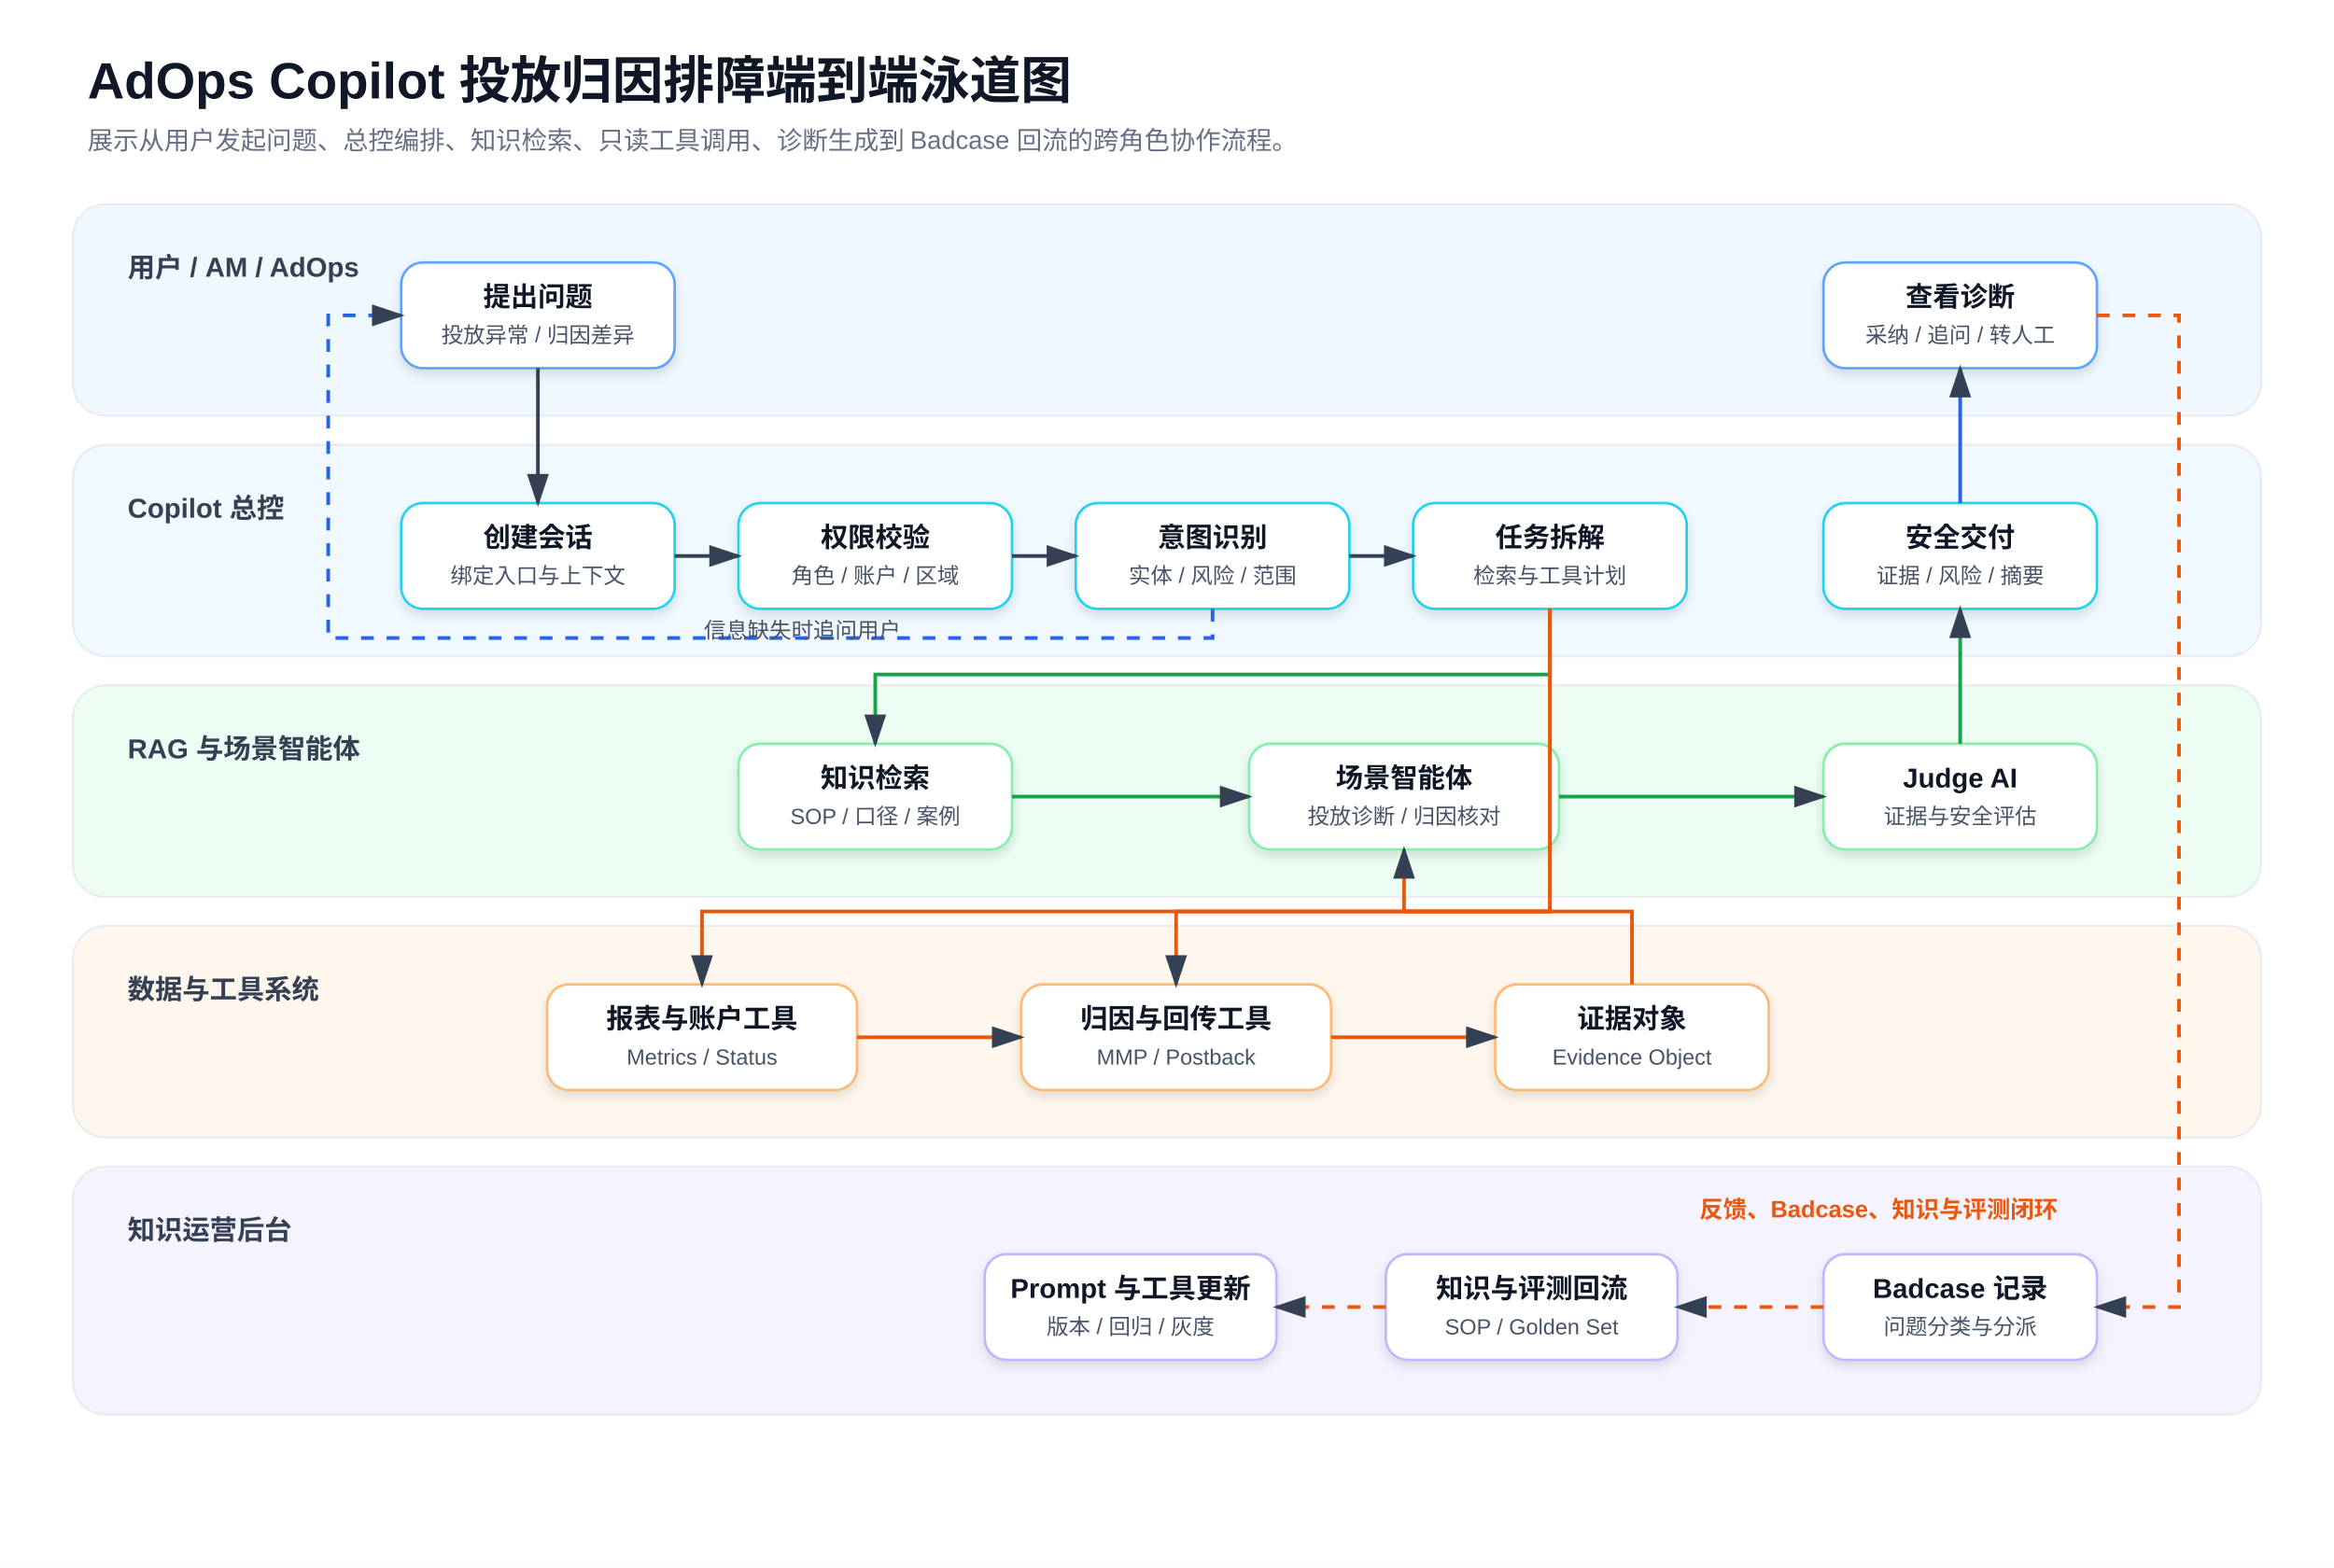
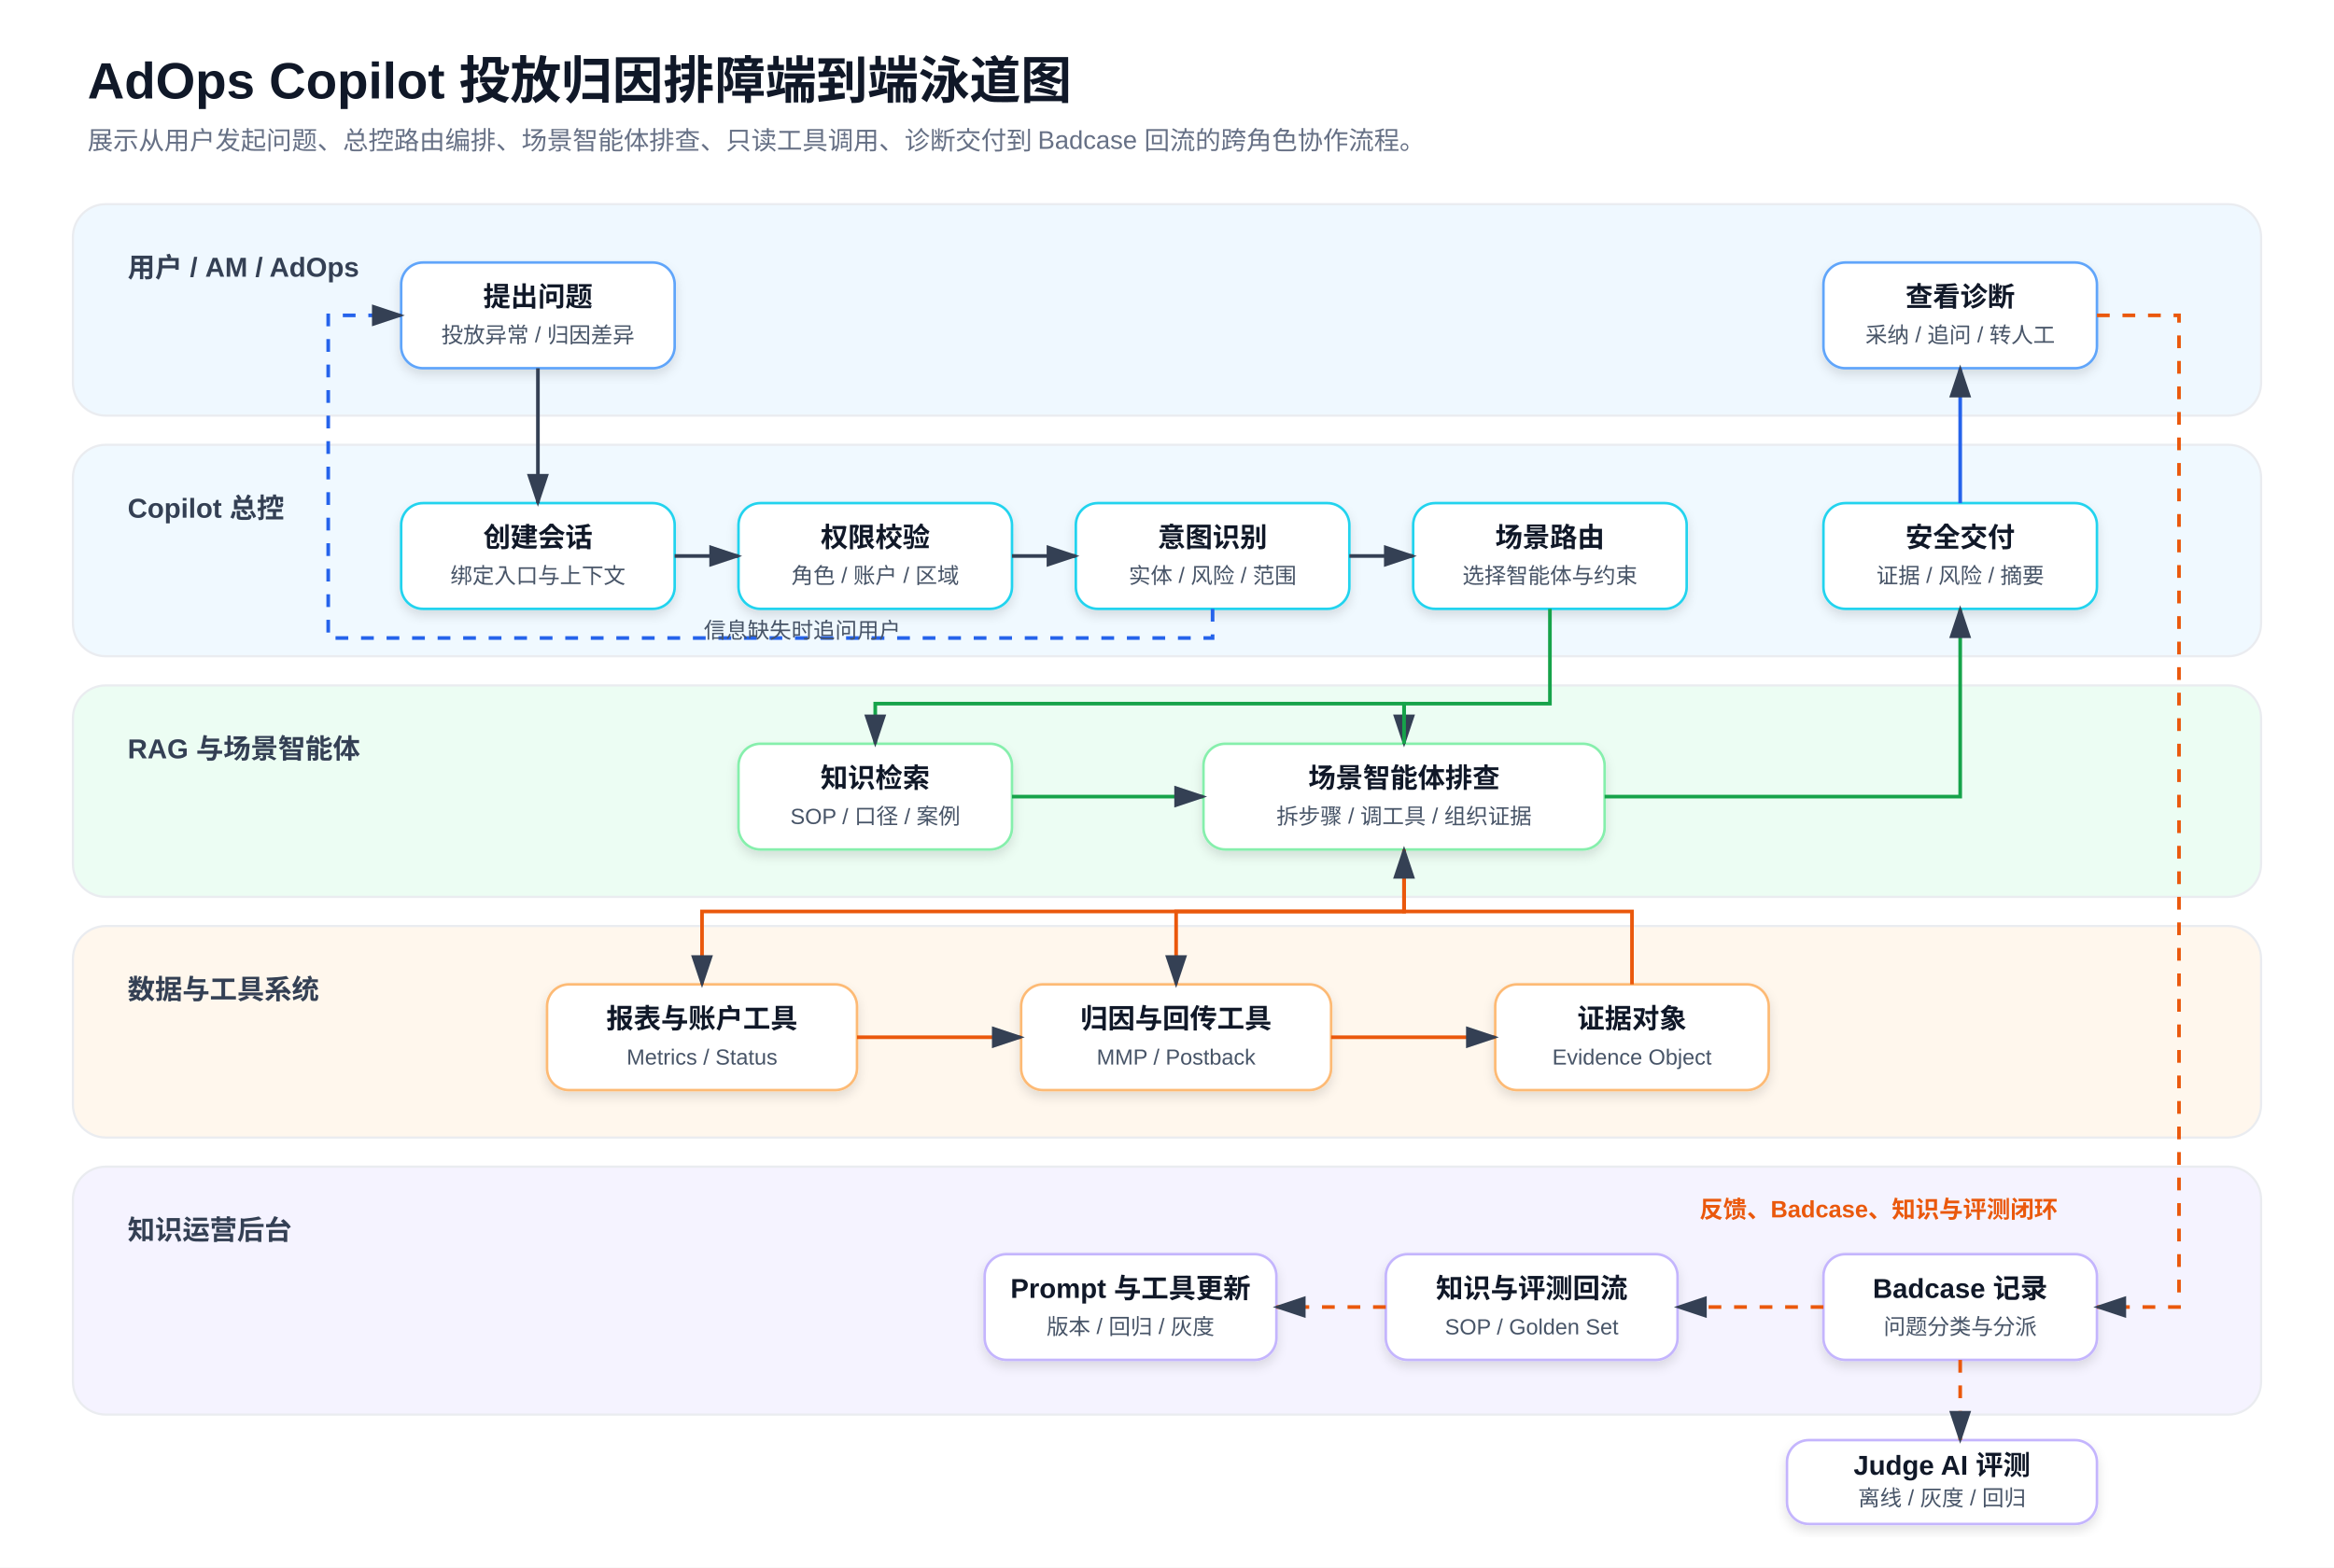
<svg xmlns="http://www.w3.org/2000/svg" width="1280" height="860" viewBox="0 0 1280 860" role="img" aria-labelledby="title desc">
  <defs>
    <marker id="arrow" markerWidth="10" markerHeight="10" refX="8" refY="3" orient="auto" markerUnits="strokeWidth">
      <path d="M0,0 L0,6 L9,3 z" fill="#344054" />
    </marker>
    <filter id="shadow" x="-8%" y="-8%" width="116%" height="124%">
      <feDropShadow dx="0" dy="3" stdDeviation="3" flood-color="#101828" flood-opacity="0.12" />
    </filter>
    <style>
      .title { font: 700 28px "Microsoft YaHei", Arial, sans-serif; fill: #101828; }
      .subtitle { font: 400 14px "Microsoft YaHei", Arial, sans-serif; fill: #667085; }
      .lane { stroke: #eaecf0; stroke-width: 1.2; rx: 18; }
      .lane-user { fill: #eff8ff; }
      .lane-copilot { fill: #f0f9ff; }
      .lane-agent { fill: #ecfdf3; }
      .lane-tool { fill: #fff7ed; }
      .lane-ops { fill: #f5f3ff; }
      .lane-label { font: 700 15px "Microsoft YaHei", Arial, sans-serif; fill: #344054; }
      .box { fill: #ffffff; stroke: #d0d5dd; stroke-width: 1.4; rx: 12; filter: url(#shadow); }
      .blue { stroke: #60a5fa; }
      .cyan { stroke: #22d3ee; }
      .green { stroke: #86efac; }
      .orange { stroke: #fdba74; }
      .purple { stroke: #c4b5fd; }
      .label { font: 700 15px "Microsoft YaHei", Arial, sans-serif; fill: #101828; }
      .small { font: 400 12px "Microsoft YaHei", Arial, sans-serif; fill: #475467; }
      .arrow { stroke: #344054; stroke-width: 2; fill: none; marker-end: url(#arrow); }
      .arrow-blue { stroke: #2563eb; }
      .arrow-green { stroke: #16a34a; }
      .arrow-orange { stroke: #ea580c; }
      .arrow-dashed { stroke-dasharray: 7 7; }
      .note { font: 700 13px "Microsoft YaHei", Arial, sans-serif; fill: #ea580c; }
    </style>
  </defs>
  <rect width="1280" height="860" fill="#ffffff" />
  <text x="48" y="54" class="title">AdOps Copilot 投放归因排障端到端泳道图</text>
-   <text x="48" y="82" class="subtitle">展示从用户发起问题、总控编排、知识检索、只读工具调用、诊断生成到 Badcase 回流的跨角色协作流程。</text>
+   <text x="48" y="82" class="subtitle">展示从用户发起问题、总控路由编排、场景智能体排查、只读工具调用、诊断交付到 Badcase 回流的跨角色协作流程。</text>
  <rect x="40" y="112" width="1200" height="116" class="lane lane-user" />
  <rect x="40" y="244" width="1200" height="116" class="lane lane-copilot" />
  <rect x="40" y="376" width="1200" height="116" class="lane lane-agent" />
  <rect x="40" y="508" width="1200" height="116" class="lane lane-tool" />
  <rect x="40" y="640" width="1200" height="136" class="lane lane-ops" />
  <text x="70" y="152" class="lane-label">用户 / AM / AdOps</text>
  <text x="70" y="284" class="lane-label">Copilot 总控</text>
  <text x="70" y="416" class="lane-label">RAG 与场景智能体</text>
  <text x="70" y="548" class="lane-label">数据与工具系统</text>
  <text x="70" y="680" class="lane-label">知识运营后台</text>
  <rect x="220" y="144" width="150" height="58" class="box blue" />
  <text x="295" y="168" text-anchor="middle" class="label">提出问题</text>
  <text x="295" y="188" text-anchor="middle" class="small">投放异常 / 归因差异</text>
  <rect x="1000" y="144" width="150" height="58" class="box blue" />
  <text x="1075" y="168" text-anchor="middle" class="label">查看诊断</text>
  <text x="1075" y="188" text-anchor="middle" class="small">采纳 / 追问 / 转人工</text>
  <rect x="220" y="276" width="150" height="58" class="box cyan" />
  <text x="295" y="300" text-anchor="middle" class="label">创建会话</text>
  <text x="295" y="320" text-anchor="middle" class="small">绑定入口与上下文</text>
  <rect x="405" y="276" width="150" height="58" class="box cyan" />
  <text x="480" y="300" text-anchor="middle" class="label">权限校验</text>
  <text x="480" y="320" text-anchor="middle" class="small">角色 / 账户 / 区域</text>
  <rect x="590" y="276" width="150" height="58" class="box cyan" />
  <text x="665" y="300" text-anchor="middle" class="label">意图识别</text>
  <text x="665" y="320" text-anchor="middle" class="small">实体 / 风险 / 范围</text>
  <rect x="775" y="276" width="150" height="58" class="box cyan" />
-   <text x="850" y="300" text-anchor="middle" class="label">任务拆解</text>
-   <text x="850" y="320" text-anchor="middle" class="small">检索与工具计划</text>
+   <text x="850" y="300" text-anchor="middle" class="label">场景路由</text>
+   <text x="850" y="320" text-anchor="middle" class="small">选择智能体与约束</text>
  <rect x="1000" y="276" width="150" height="58" class="box cyan" />
  <text x="1075" y="300" text-anchor="middle" class="label">安全交付</text>
  <text x="1075" y="320" text-anchor="middle" class="small">证据 / 风险 / 摘要</text>
  <rect x="405" y="408" width="150" height="58" class="box green" />
  <text x="480" y="432" text-anchor="middle" class="label">知识检索</text>
  <text x="480" y="452" text-anchor="middle" class="small">SOP / 口径 / 案例</text>
-   <rect x="685" y="408" width="170" height="58" class="box green" />
-   <text x="770" y="432" text-anchor="middle" class="label">场景智能体</text>
-   <text x="770" y="452" text-anchor="middle" class="small">投放诊断 / 归因核对</text>
-   <rect x="1000" y="408" width="150" height="58" class="box green" />
-   <text x="1075" y="432" text-anchor="middle" class="label">Judge AI</text>
-   <text x="1075" y="452" text-anchor="middle" class="small">证据与安全评估</text>
+   <rect x="660" y="408" width="220" height="58" class="box green" />
+   <text x="770" y="432" text-anchor="middle" class="label">场景智能体排查</text>
+   <text x="770" y="452" text-anchor="middle" class="small">拆步骤 / 调工具 / 组织证据</text>
  <rect x="300" y="540" width="170" height="58" class="box orange" />
  <text x="385" y="564" text-anchor="middle" class="label">报表与账户工具</text>
  <text x="385" y="584" text-anchor="middle" class="small">Metrics / Status</text>
  <rect x="560" y="540" width="170" height="58" class="box orange" />
  <text x="645" y="564" text-anchor="middle" class="label">归因与回传工具</text>
  <text x="645" y="584" text-anchor="middle" class="small">MMP / Postback</text>
  <rect x="820" y="540" width="150" height="58" class="box orange" />
  <text x="895" y="564" text-anchor="middle" class="label">证据对象</text>
  <text x="895" y="584" text-anchor="middle" class="small">Evidence Object</text>
  <rect x="540" y="688" width="160" height="58" class="box purple" />
  <text x="620" y="712" text-anchor="middle" class="label">Prompt 与工具更新</text>
  <text x="620" y="732" text-anchor="middle" class="small">版本 / 回归 / 灰度</text>
  <rect x="760" y="688" width="160" height="58" class="box purple" />
  <text x="840" y="712" text-anchor="middle" class="label">知识与评测回流</text>
  <text x="840" y="732" text-anchor="middle" class="small">SOP / Golden Set</text>
  <rect x="1000" y="688" width="150" height="58" class="box purple" />
  <text x="1075" y="712" text-anchor="middle" class="label">Badcase 记录</text>
  <text x="1075" y="732" text-anchor="middle" class="small">问题分类与分派</text>
+   <rect x="980" y="790" width="170" height="46" class="box purple" />
+   <text x="1065" y="809" text-anchor="middle" class="label">Judge AI 评测</text>
+   <text x="1065" y="826" text-anchor="middle" class="small">离线 / 灰度 / 回归</text>
  <path d="M295 202 V276" class="arrow" />
  <path d="M370 305 H405" class="arrow" />
  <path d="M555 305 H590" class="arrow" />
  <path d="M740 305 H775" class="arrow" />
-   <path d="M850 334 V370 H480 V408" class="arrow arrow-green" />
-   <path d="M850 334 V500 H385 V540" class="arrow arrow-orange" />
-   <path d="M850 334 V500 H645 V540" class="arrow arrow-orange" />
-   <path d="M555 437 H685" class="arrow arrow-green" />
+   <path d="M850 334 V386 H770 V408" class="arrow arrow-green" />
+   <path d="M770 466 V500 H385 V540" class="arrow arrow-orange" />
+   <path d="M770 466 V500 H645 V540" class="arrow arrow-orange" />
+   <path d="M770 408 V386 H480 V408" class="arrow arrow-green" />
+   <path d="M555 437 H660" class="arrow arrow-green" />
  <path d="M470 569 H560" class="arrow arrow-orange" />
  <path d="M730 569 H820" class="arrow arrow-orange" />
  <path d="M895 540 V500 H770 V466" class="arrow arrow-orange" />
-   <path d="M855 437 H1000" class="arrow arrow-green" />
-   <path d="M1075 408 V334" class="arrow arrow-green" />
+   <path d="M880 437 H1075 V334" class="arrow arrow-green" />
  <path d="M1075 276 V202" class="arrow arrow-blue" />
  <path d="M1150 173 H1195 V717 H1150" class="arrow arrow-dashed arrow-orange" />
+   <path d="M1075 746 V790" class="arrow arrow-dashed arrow-orange" />
  <path d="M1000 717 H920" class="arrow arrow-dashed arrow-orange" />
  <path d="M760 717 H700" class="arrow arrow-dashed arrow-orange" />
  <text x="932" y="668" class="note">反馈、Badcase、知识与评测闭环</text>
  <path d="M665 334 V350 H180 V173 H220" class="arrow arrow-dashed arrow-blue" />
  <text x="386" y="350" class="small">信息缺失时追问用户</text>
</svg>
